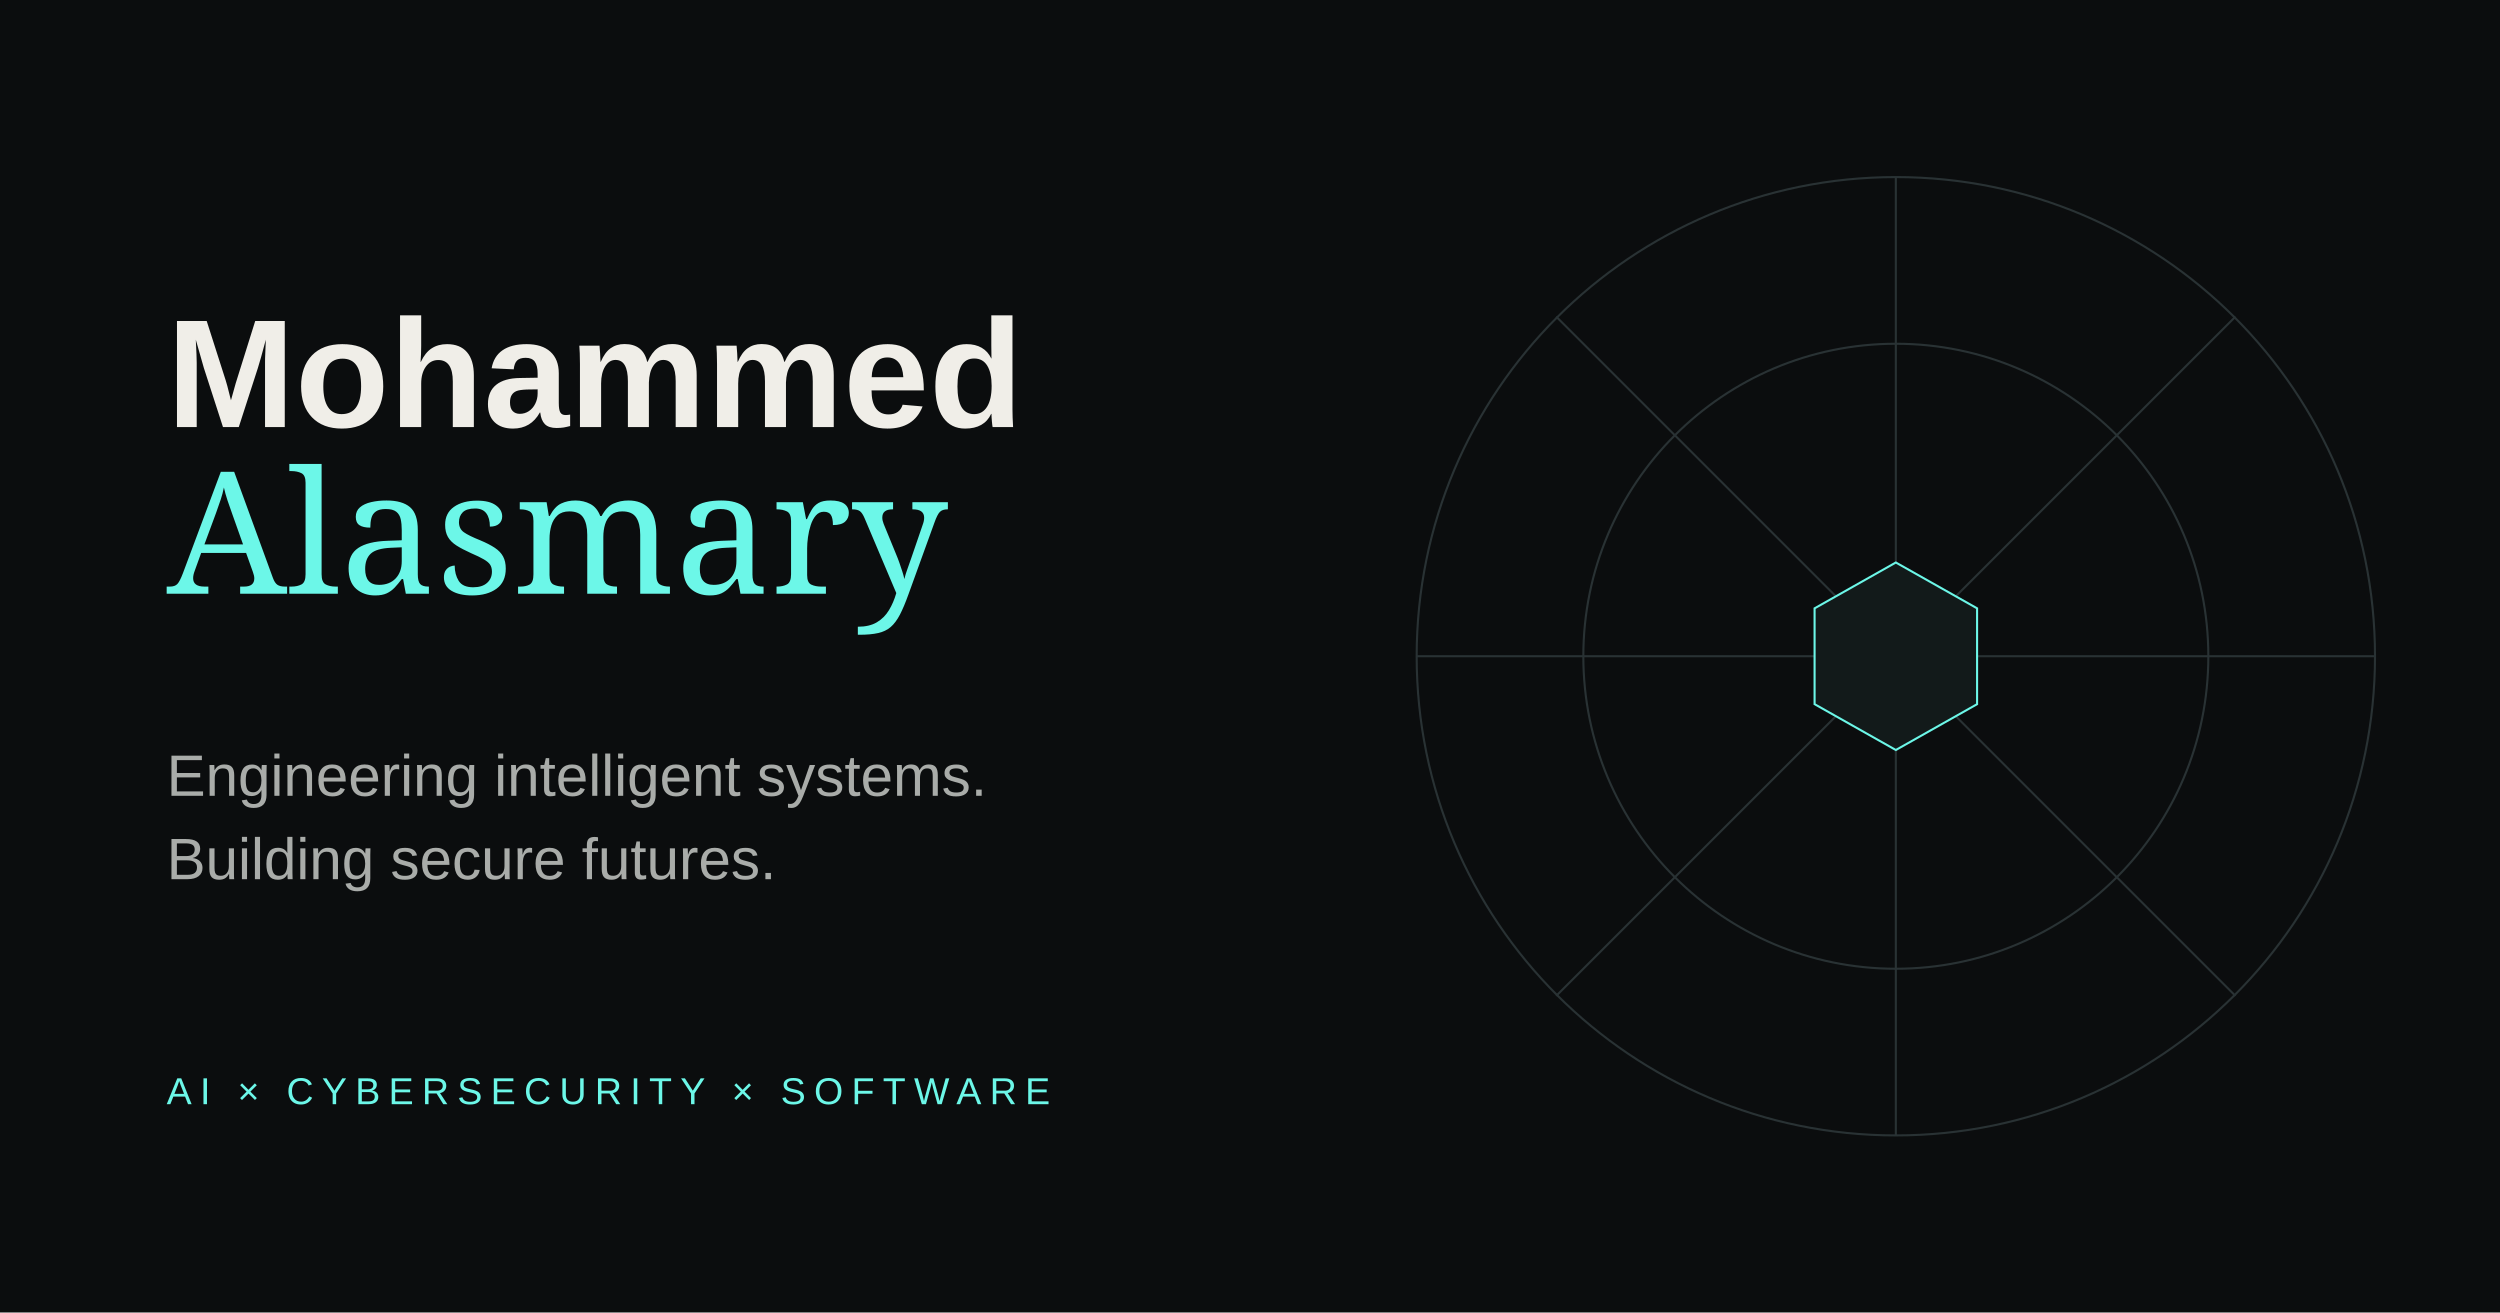
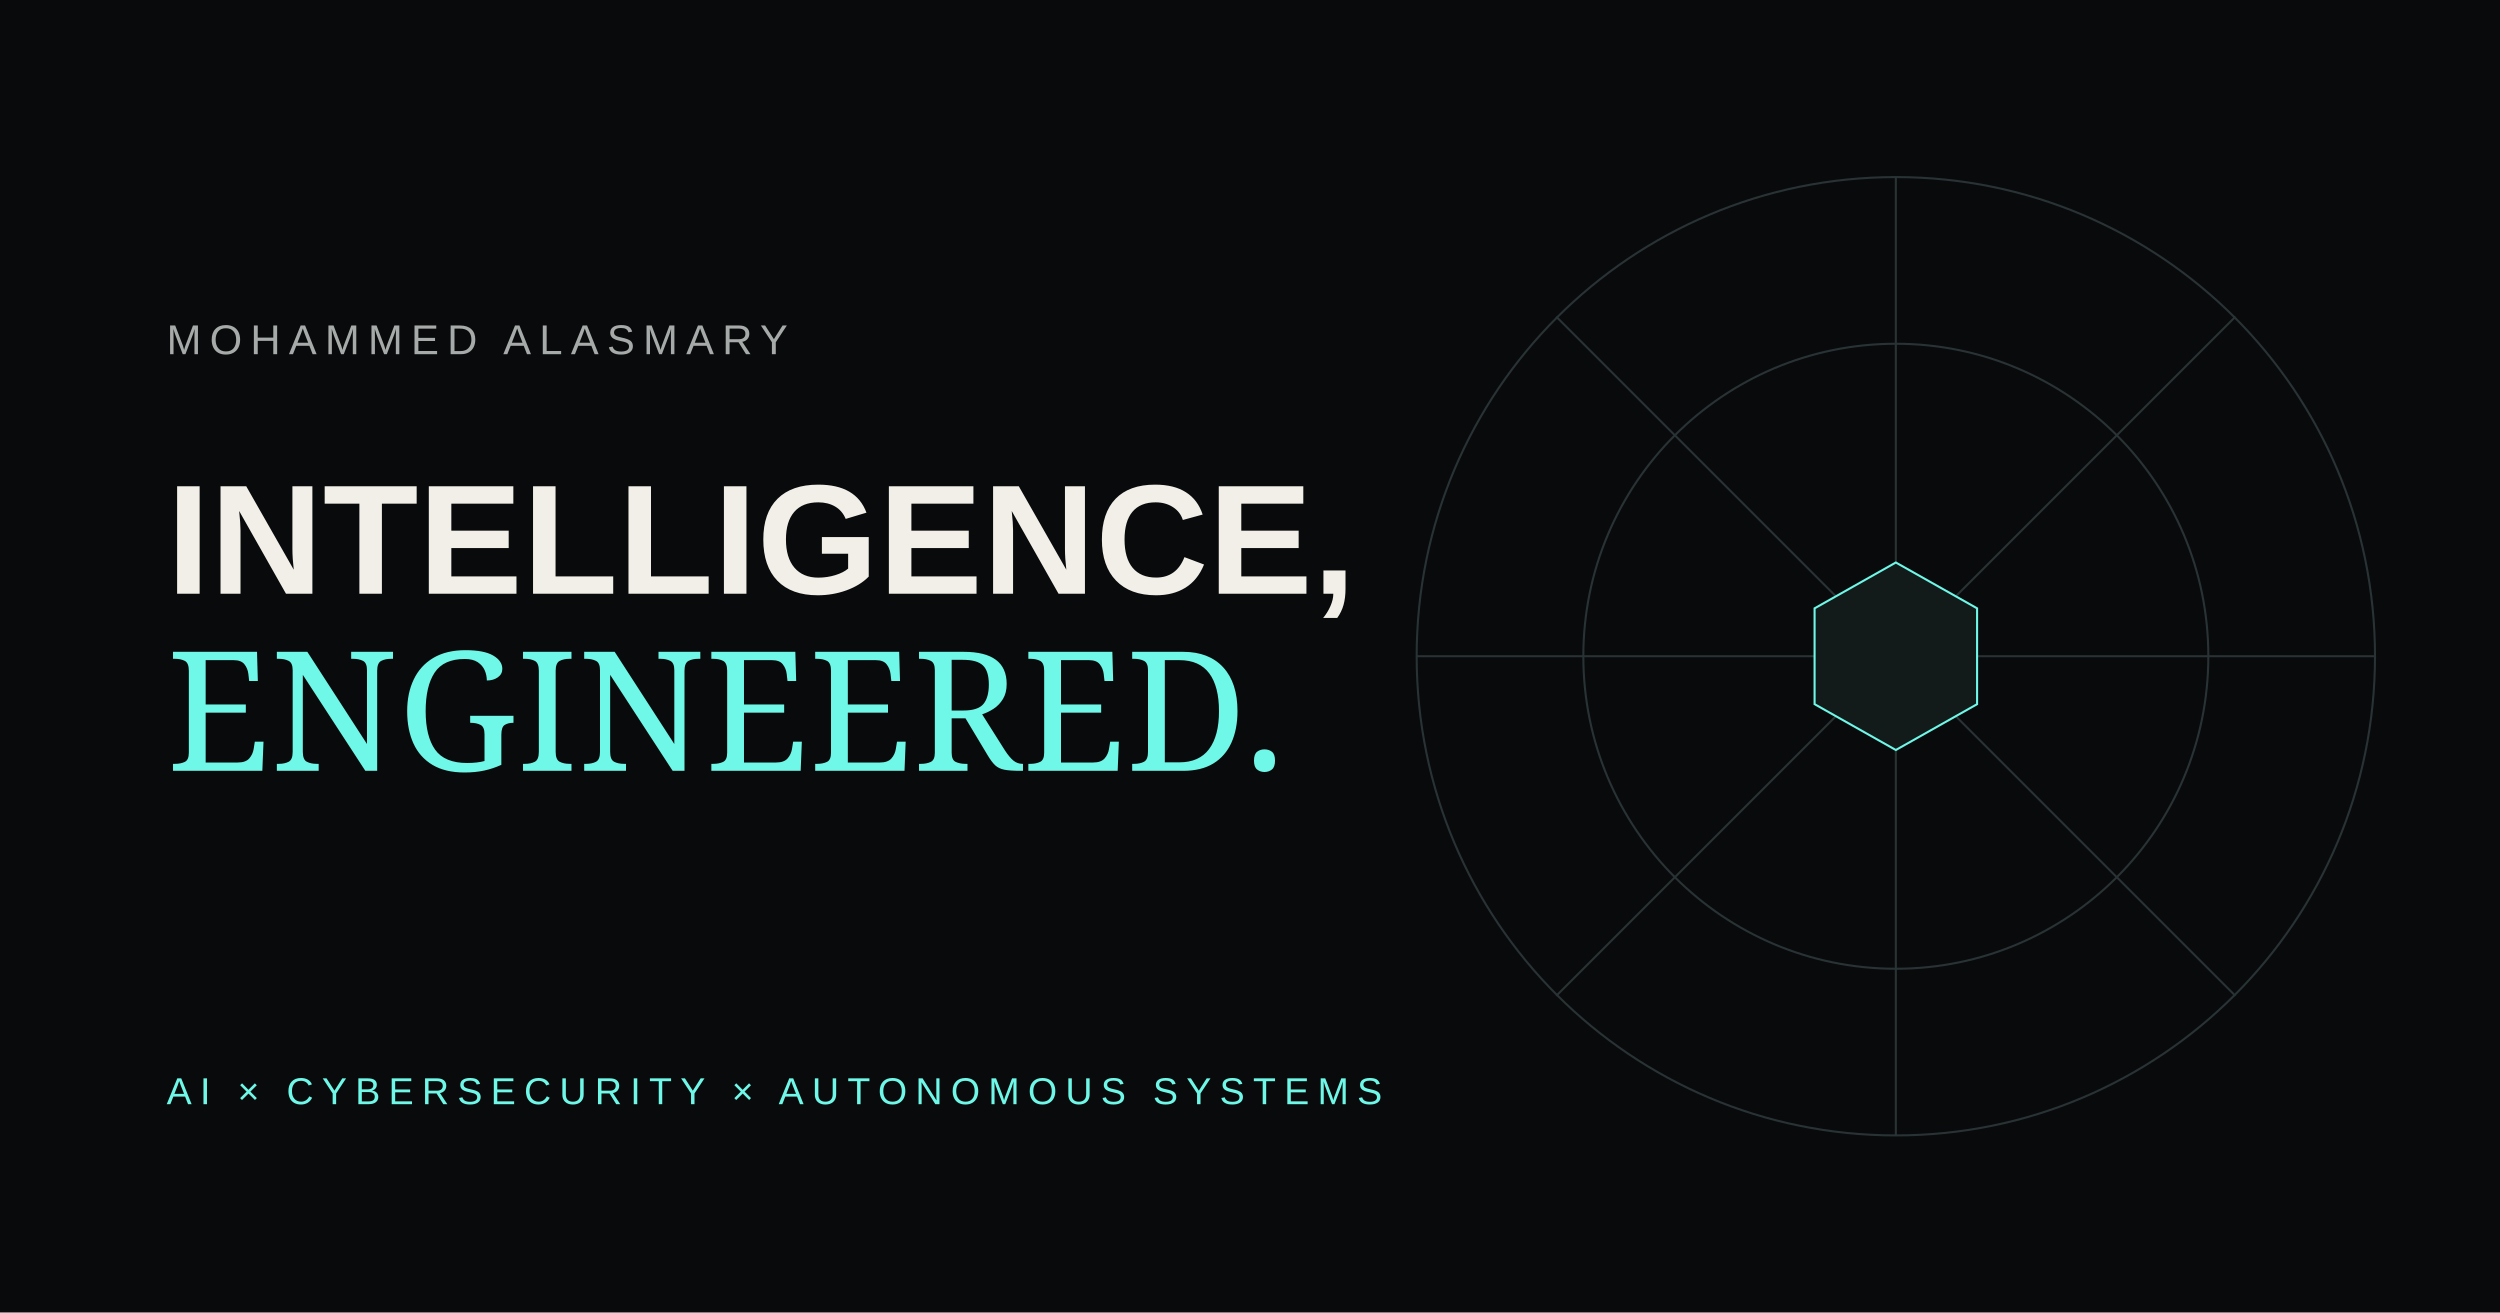
<svg xmlns="http://www.w3.org/2000/svg" viewBox="0 0 1200 630">
-   <rect width="1200" height="630" fill="#0b0d0e" />
+   <rect width="1200" height="630" fill="#080a0b" />
  <g fill="none" stroke="#293234">
    <circle cx="910" cy="315" r="230" />
    <circle cx="910" cy="315" r="150" />
    <path d="M680 315h460M910 85v460M747 152l326 326M1073 152 747 478" />
  </g>
-   <circle cx="910" cy="315" r="12" fill="#6cf7e8" />
-   <path d="M910 270l39 22v46l-39 22-39-22v-46Z" fill="#121a1a" stroke="#6cf7e8" />
-   <text x="80" y="205" fill="#f0eee8" font-family="Arial,sans-serif" font-size="74" font-weight="700">Mohammed</text>
-   <text x="80" y="285" fill="#6cf7e8" font-family="Georgia,serif" font-size="82">Alasmary</text>
-   <text x="80" y="382" fill="#a9aca9" font-family="Arial,sans-serif" font-size="28">Engineering intelligent systems.</text>
-   <text x="80" y="422" fill="#a9aca9" font-family="Arial,sans-serif" font-size="28">Building secure futures.</text>
-   <text x="80" y="530" fill="#6cf7e8" font-family="Arial,sans-serif" font-size="18" letter-spacing="4">AI × CYBERSECURITY × SOFTWARE</text>
+   <circle cx="910" cy="315" r="12" fill="#6ff7e8" />
+   <path d="M910 270l39 22v46l-39 22-39-22v-46Z" fill="#121a1a" stroke="#6ff7e8" />
+   <text x="80" y="170" fill="#a6aaa8" font-family="Arial,sans-serif" font-size="20" letter-spacing="4">MOHAMMED ALASMARY</text>
+   <text x="80" y="285" fill="#f2efe8" font-family="Arial,sans-serif" font-size="75" font-weight="700">INTELLIGENCE,</text>
+   <text x="80" y="370" fill="#6ff7e8" font-family="Georgia,serif" font-size="80">ENGINEERED.</text>
+   <text x="80" y="530" fill="#6ff7e8" font-family="Arial,sans-serif" font-size="18" letter-spacing="4">AI × CYBERSECURITY × AUTONOMOUS SYSTEMS</text>
</svg>
